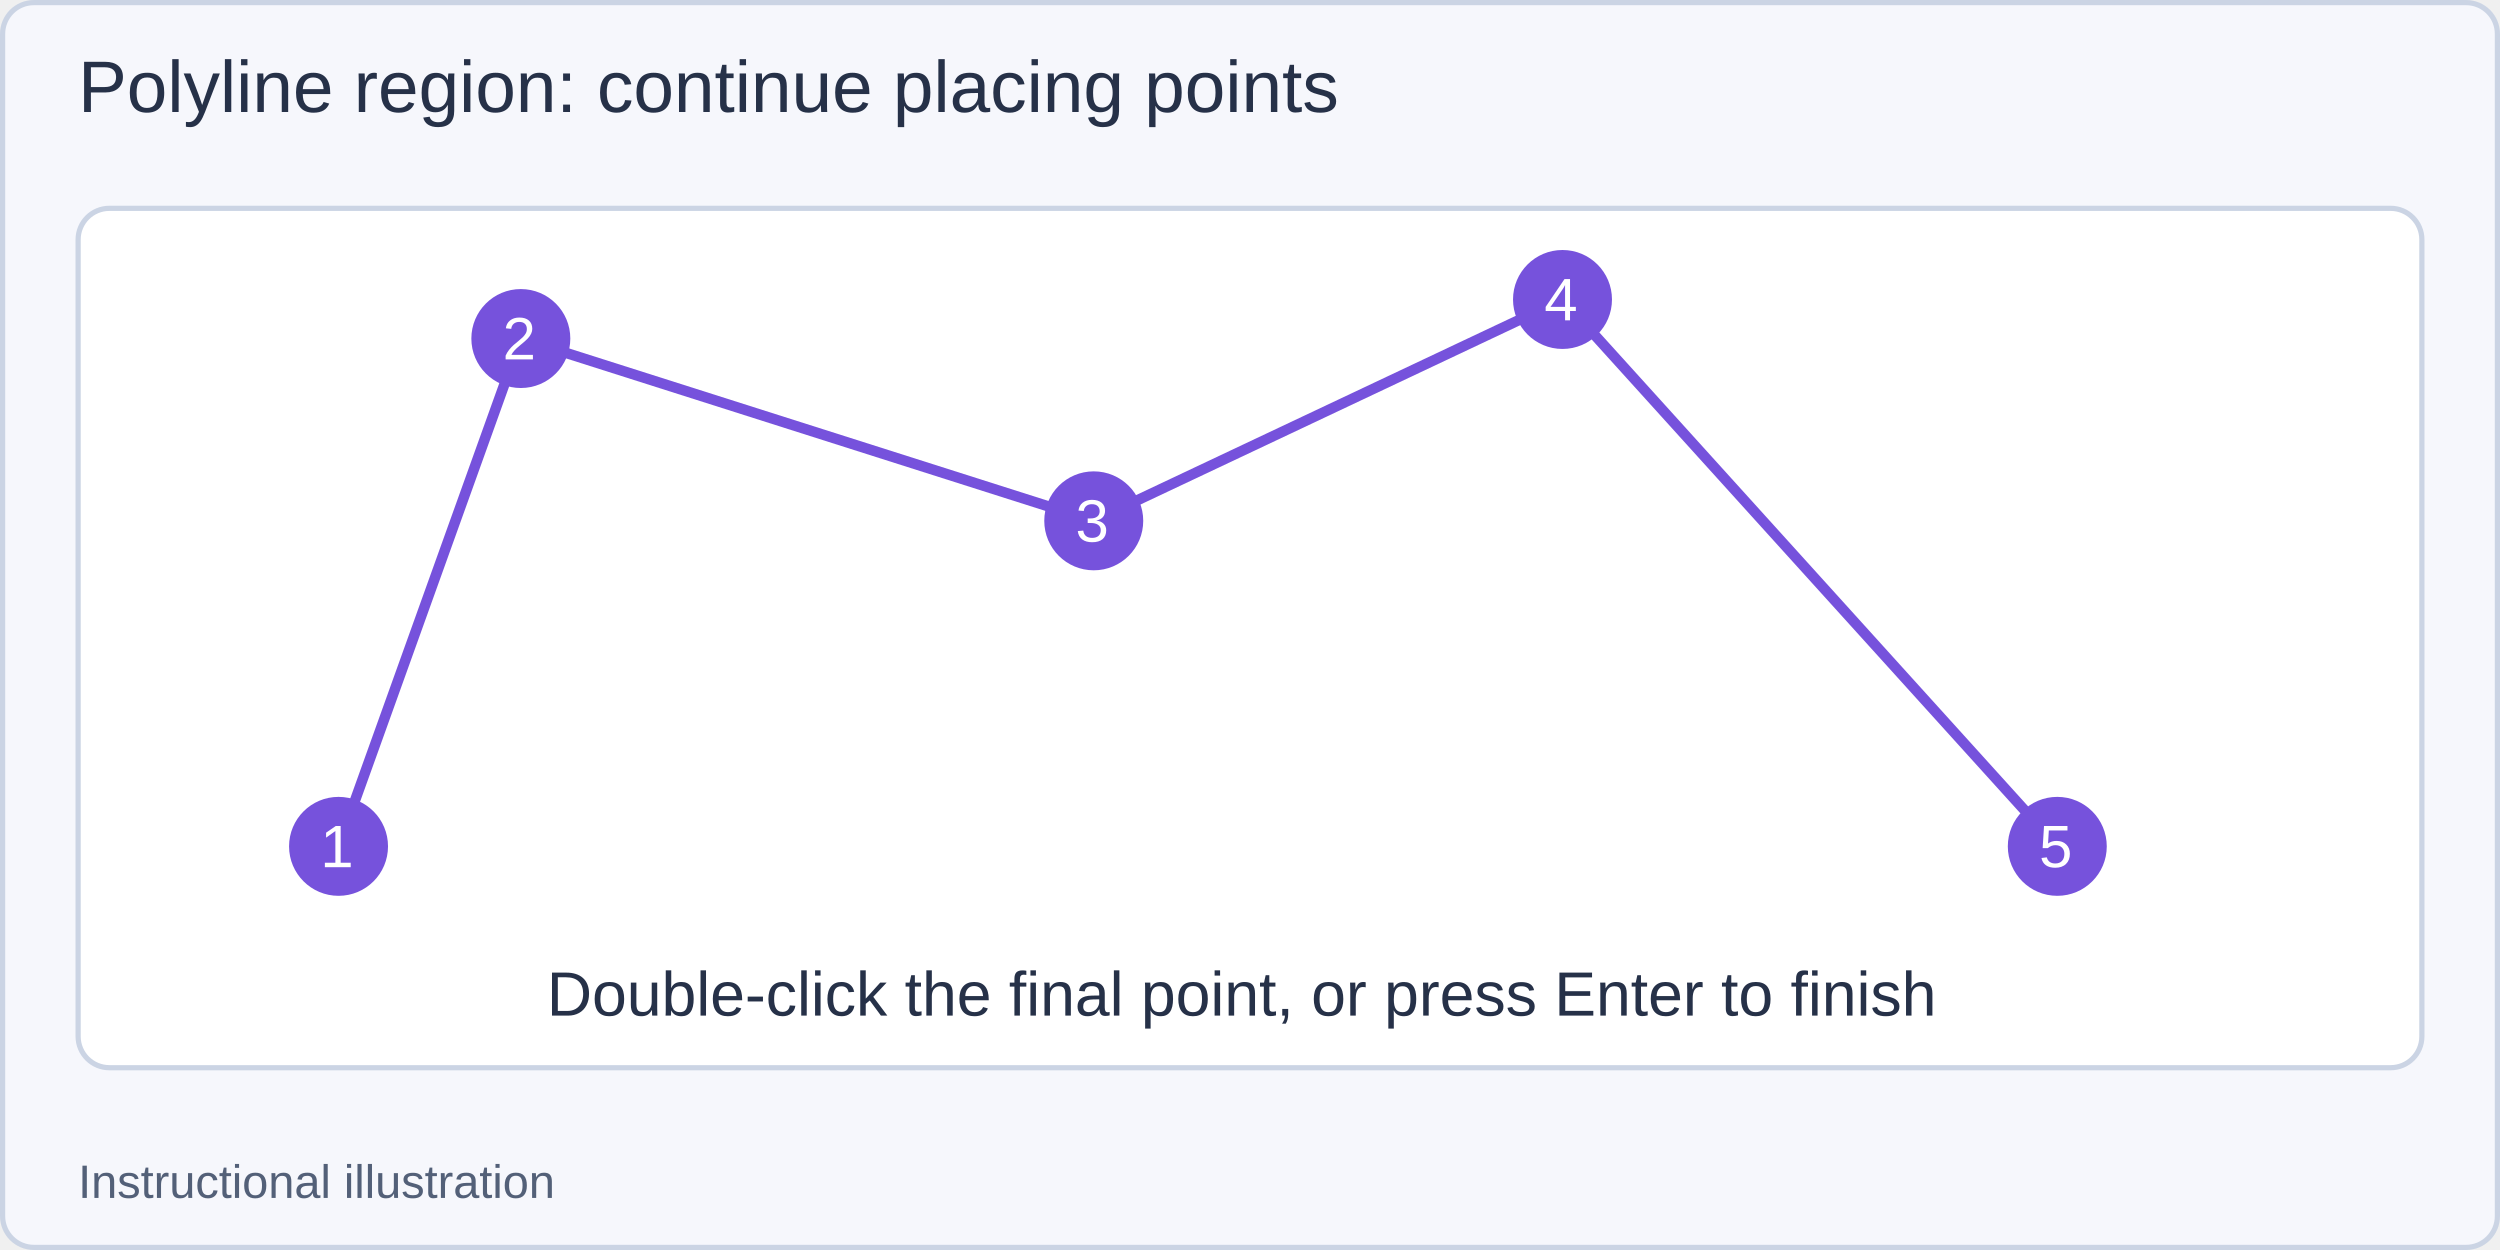
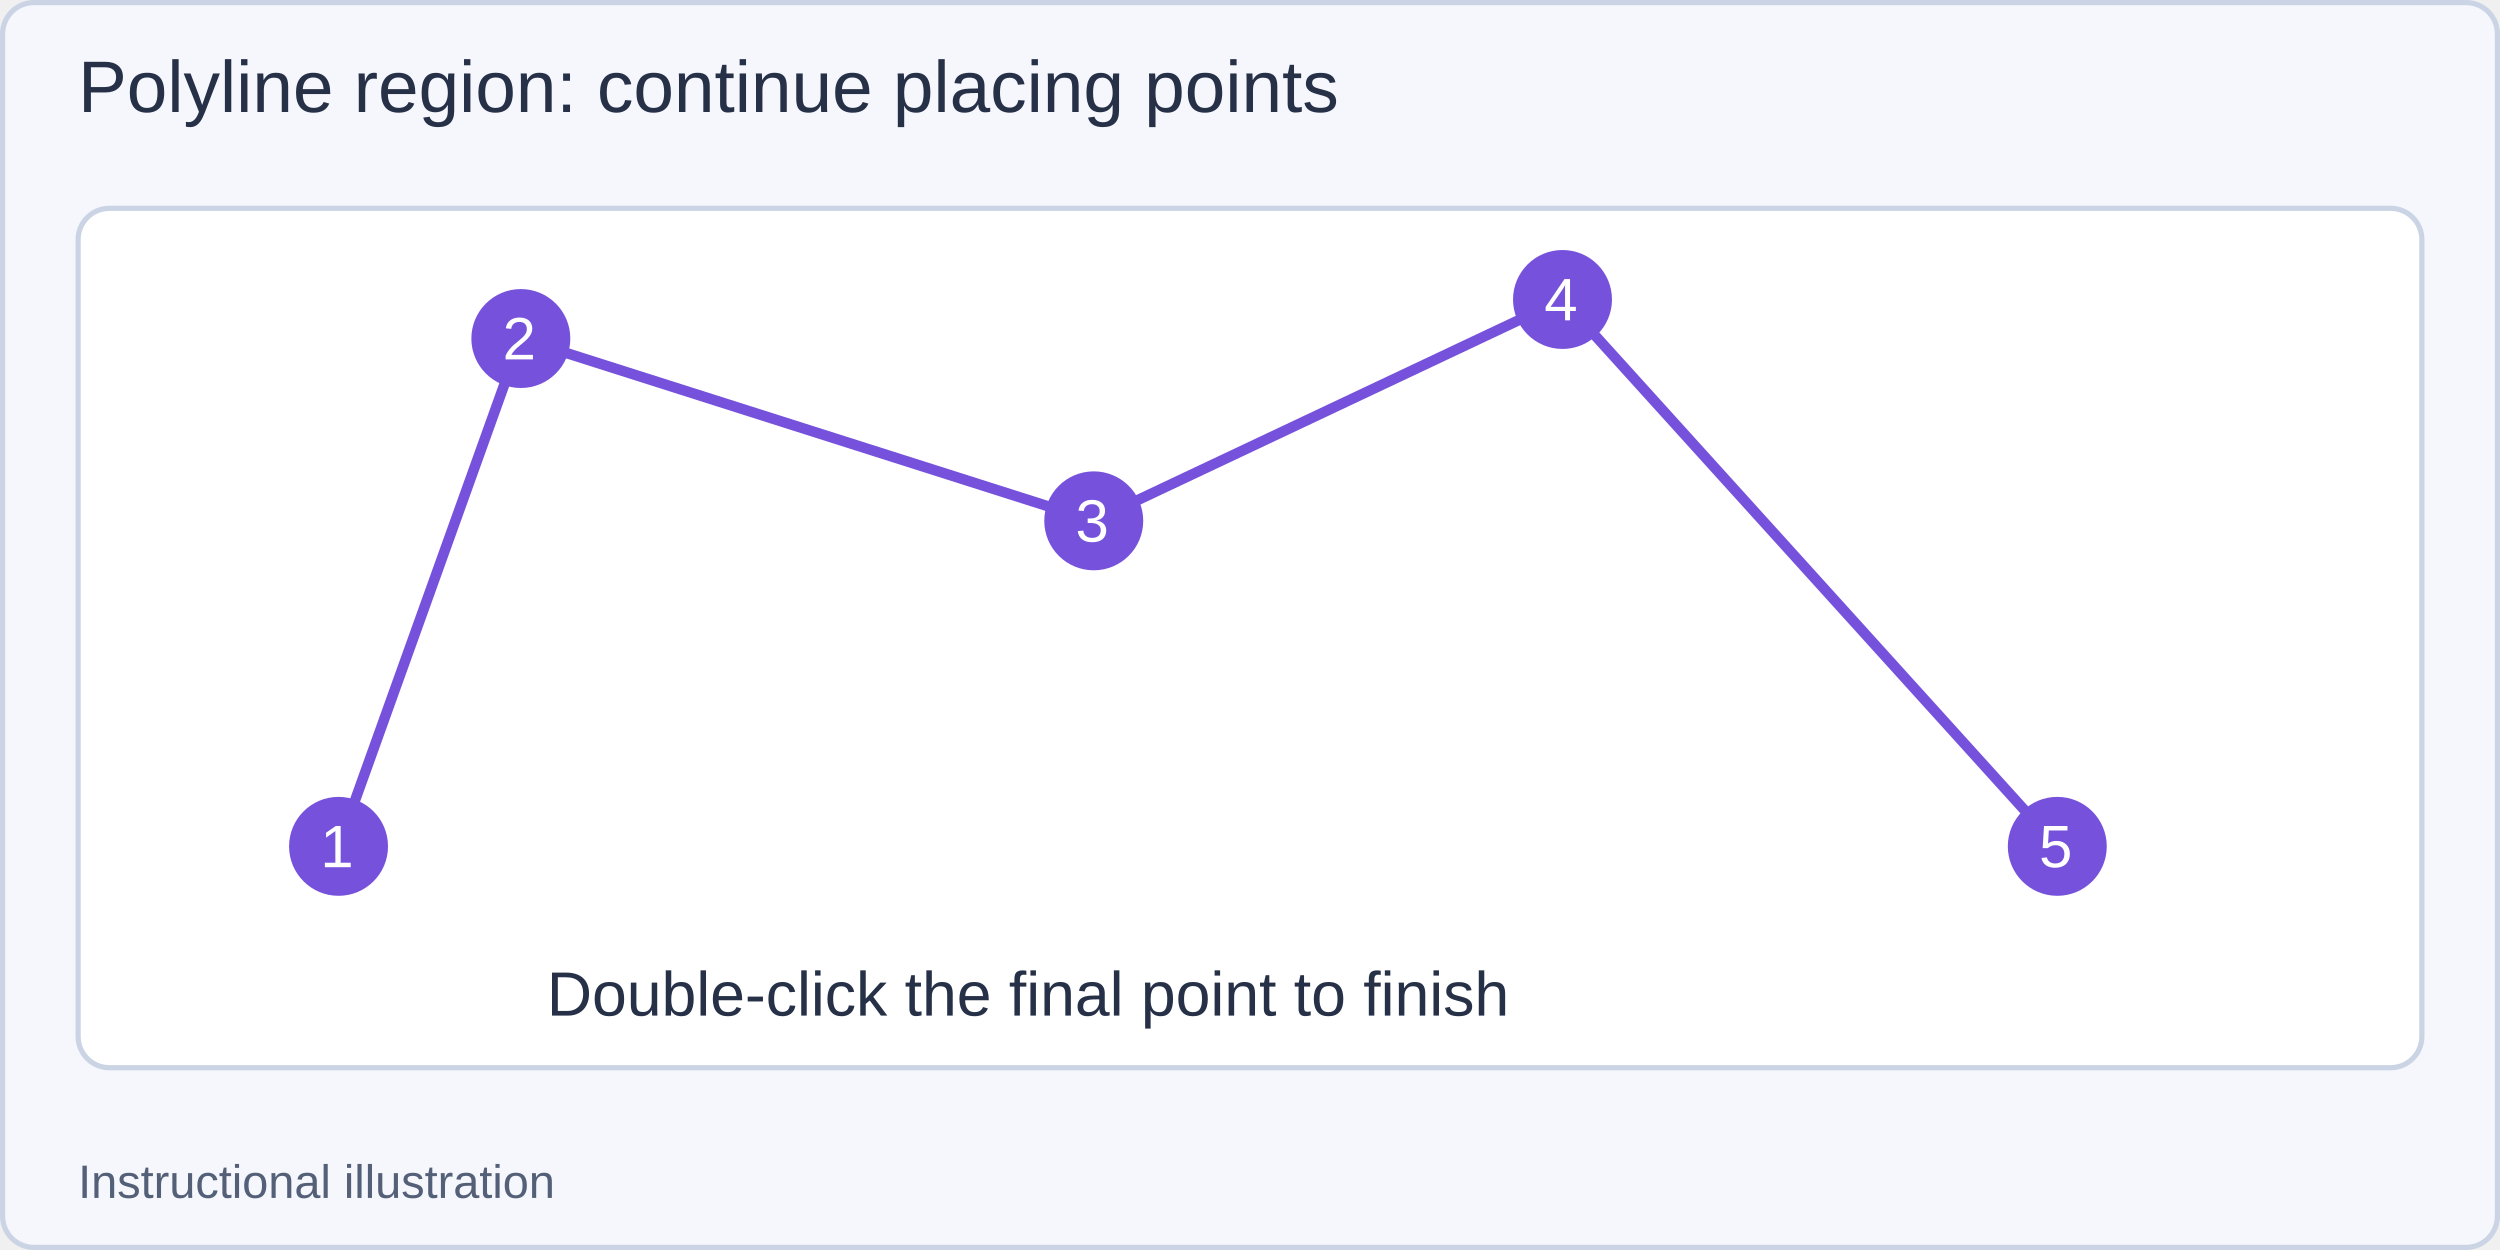
<svg xmlns="http://www.w3.org/2000/svg" width="960" height="480" viewBox="0 0 960 480" role="img" aria-labelledby="title">
  <g font-family="Arial, PingFang SC, Microsoft YaHei, sans-serif">
    <rect x="1" y="1" width="958" height="478" rx="12" fill="#f6f7fc" stroke="#cbd4e4" stroke-width="2" />
    <text x="30" y="43" font-size="28" fill="#263148">Polyline region: continue placing points</text>
    <text x="30" y="460" font-size="18" fill="#536078">Instructional illustration</text>
    <rect x="30" y="80" width="900" height="330" rx="12" fill="#fff" stroke="#cbd4e4" stroke-width="2" />
    <path d="M130 325 L200 130 L420 200 L600 115 L790 325" fill="none" stroke="#7652dc" stroke-width="4" />
    <circle cx="130" cy="325" r="19" fill="#7652dc" />
    <text x="123" y="333" font-size="23" fill="white">1</text>
    <circle cx="200" cy="130" r="19" fill="#7652dc" />
    <text x="193" y="138" font-size="23" fill="white">2</text>
    <circle cx="420" cy="200" r="19" fill="#7652dc" />
    <text x="413" y="208" font-size="23" fill="white">3</text>
    <circle cx="600" cy="115" r="19" fill="#7652dc" />
    <text x="593" y="123" font-size="23" fill="white">4</text>
    <circle cx="790" cy="325" r="19" fill="#7652dc" />
    <text x="783" y="333" font-size="23" fill="white">5</text>
-     <text x="210" y="390" font-size="24" fill="#263148">Double-click the final point, or press Enter to finish</text>
+     <text x="210" y="390" font-size="24" fill="#263148">Double-click the final point to finish</text>
  </g>
</svg>
